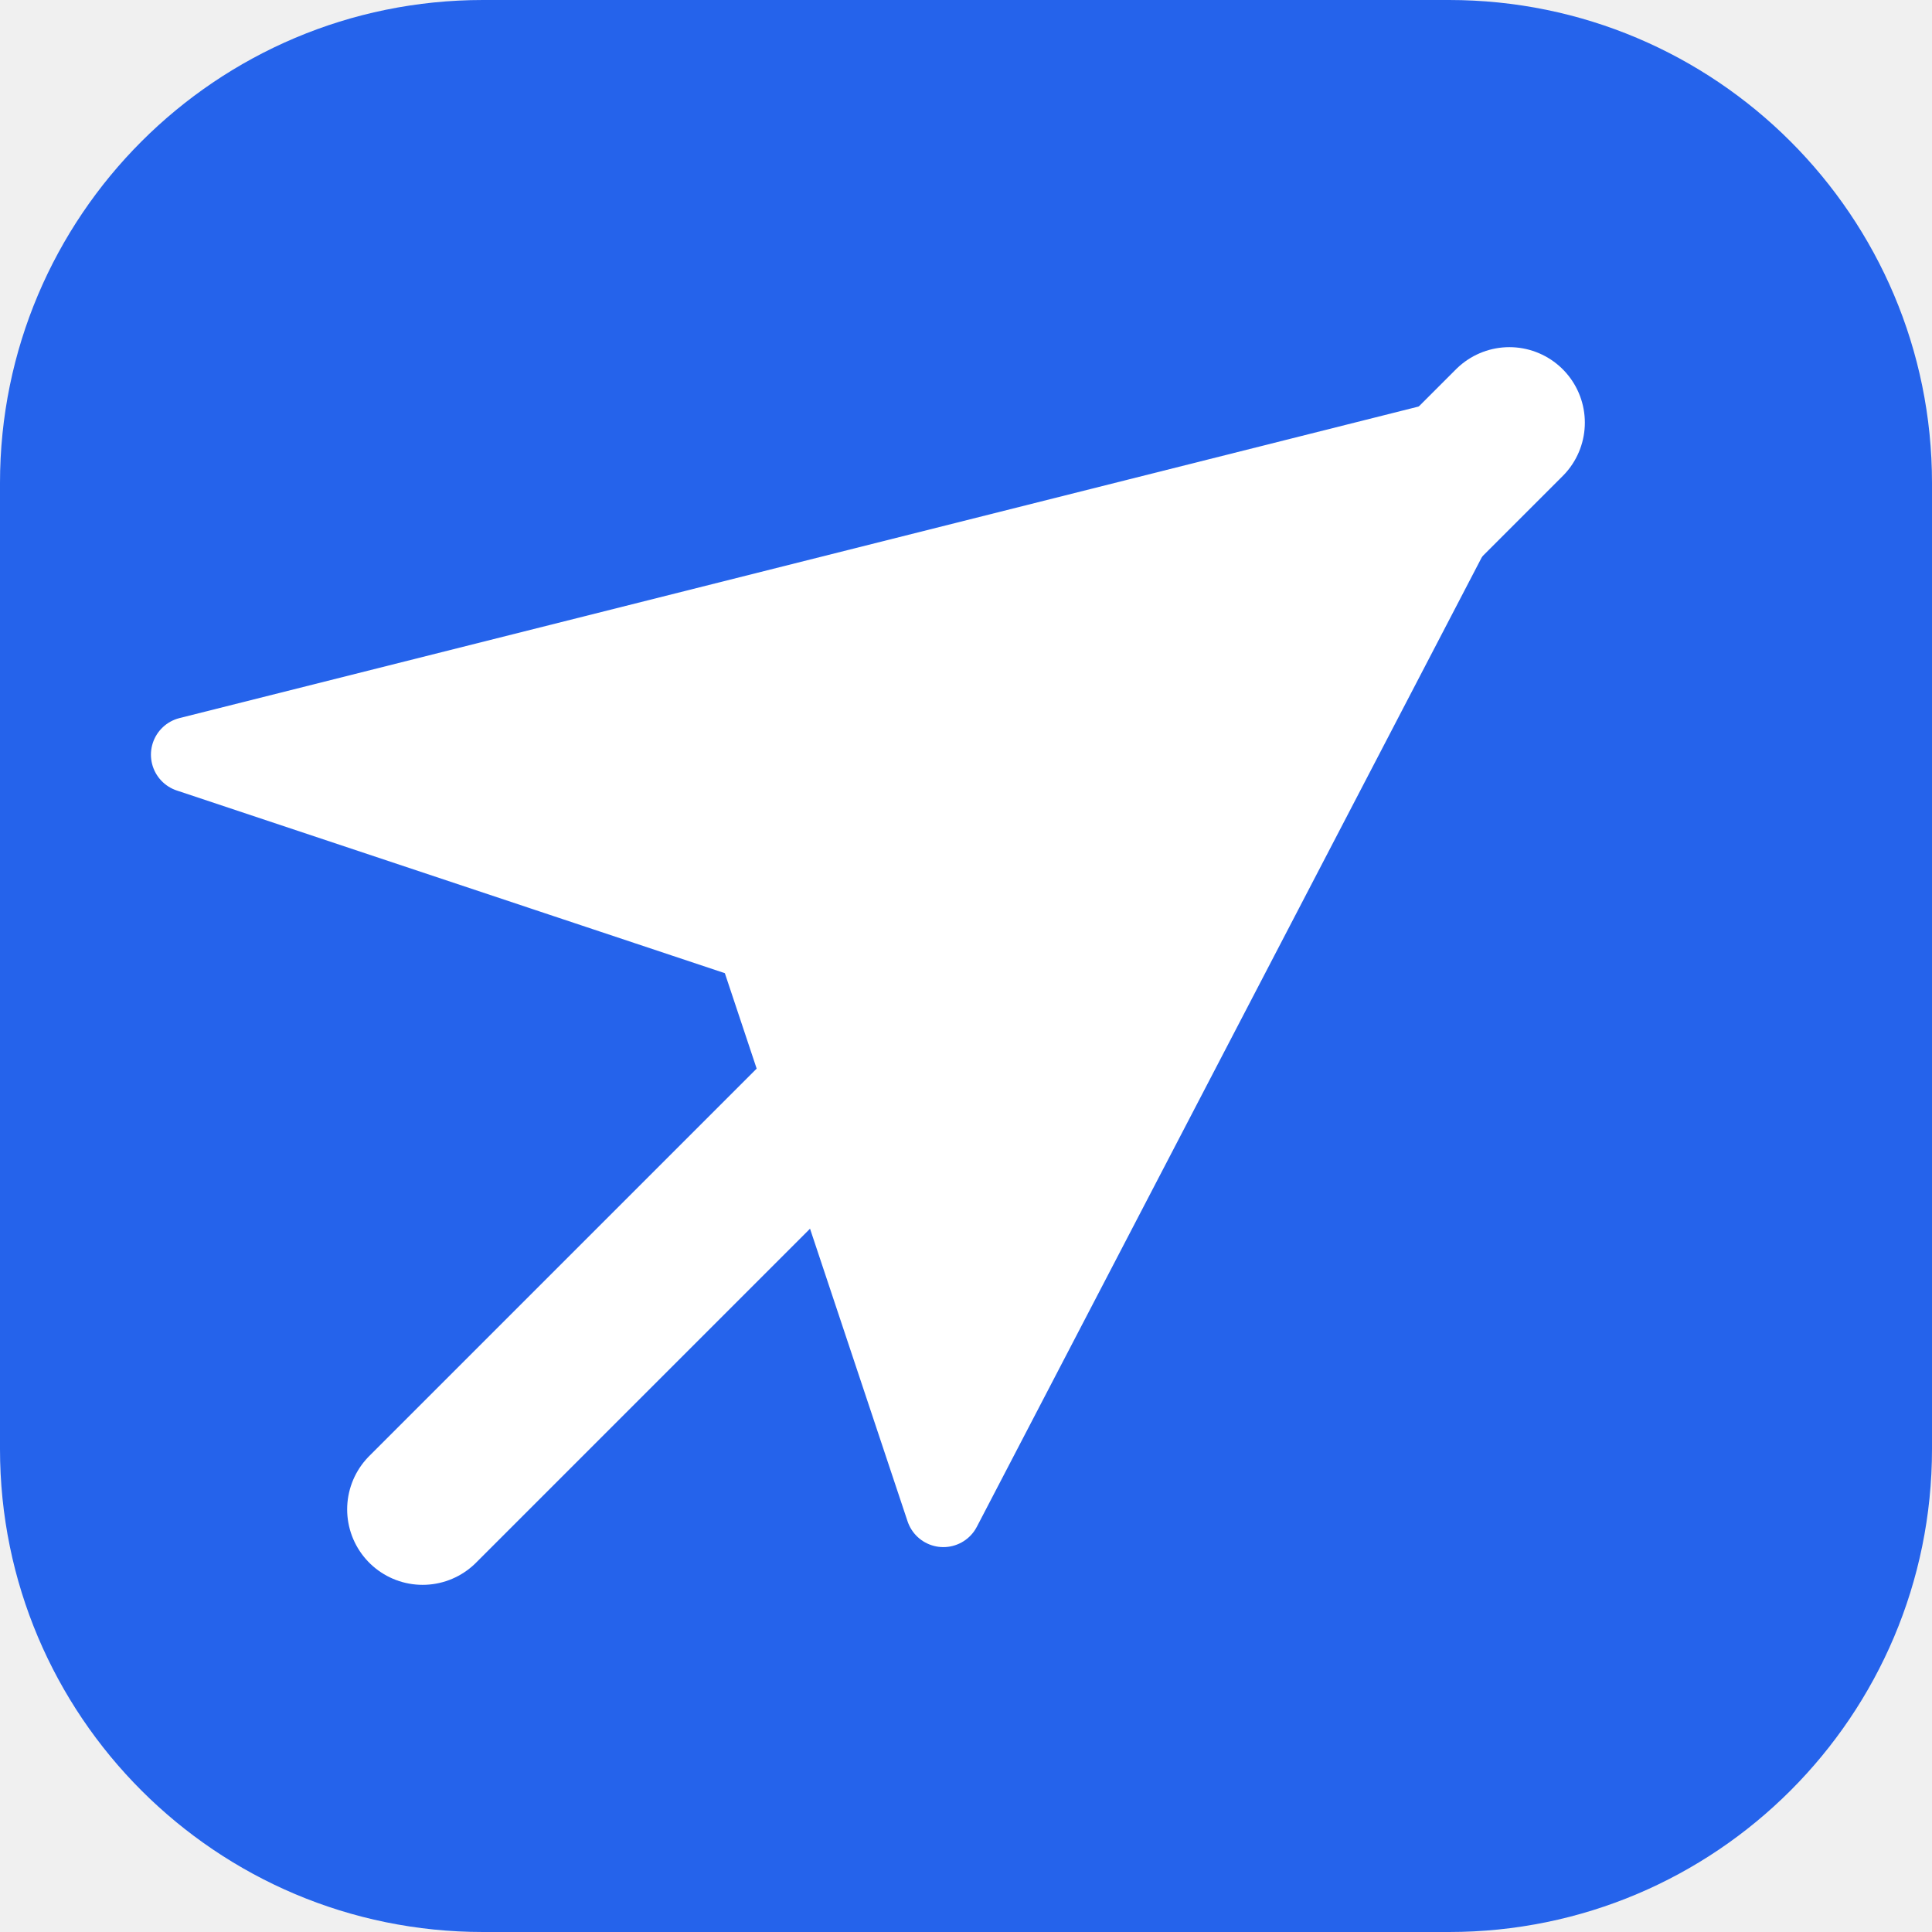
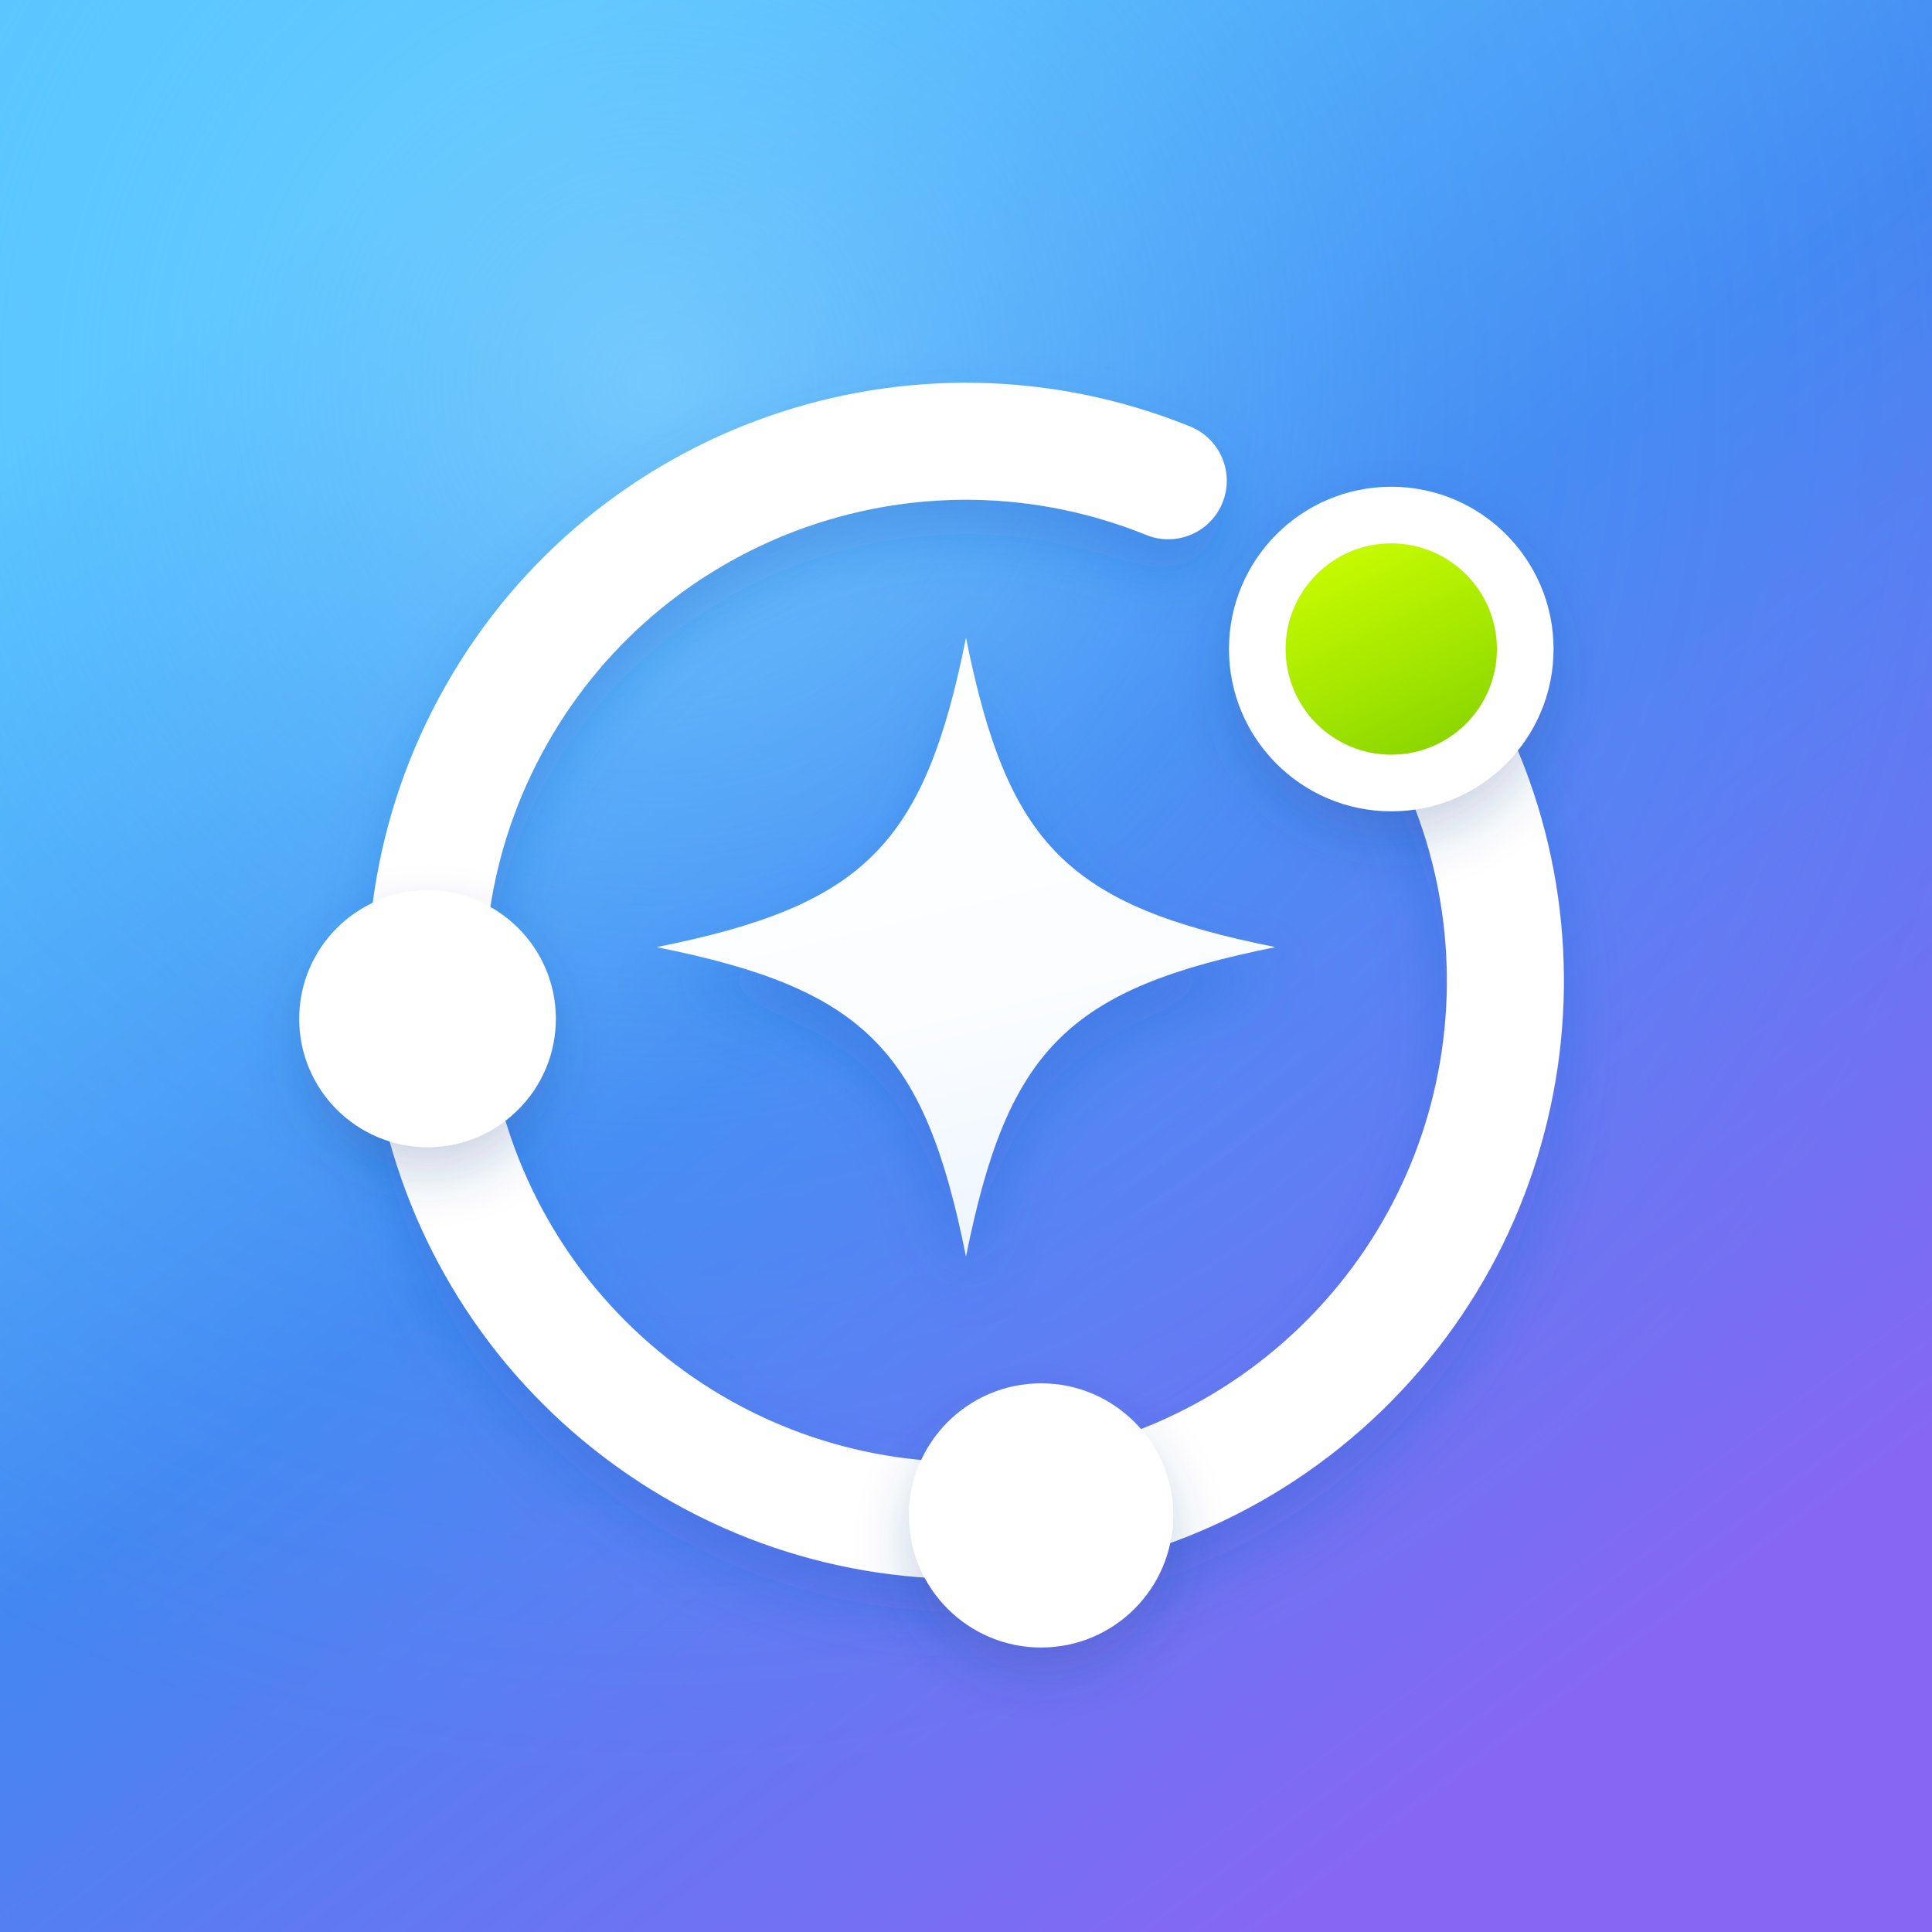
- <svg xmlns="http://www.w3.org/2000/svg" viewBox="0 0 512 512">
-   <rect width="512" height="512" rx="128" fill="#2563eb" />
-   <path d="M400 112L112 400" stroke="white" stroke-width="40" stroke-linecap="round" />
-   <path d="M400 112L250 400L200 250L50 200L400 112Z" fill="white" stroke="white" stroke-width="20" stroke-linejoin="round" />
+ <svg xmlns="http://www.w3.org/2000/svg" viewBox="0 0 512 512" role="img" aria-label="Trip Planner app icon">
+   <defs>
+     <linearGradient id="background" x1="94" y1="48" x2="405" y2="462" gradientUnits="userSpaceOnUse">
+       <stop offset="0" stop-color="#58c8ff" />
+       <stop offset="0.48" stop-color="#4387f2" />
+       <stop offset="1" stop-color="#8667f4" />
+     </linearGradient>
+     <radialGradient id="topGlow" cx="34%" cy="20%" r="72%">
+       <stop offset="0" stop-color="#90dcff" stop-opacity="0.56" />
+       <stop offset="0.55" stop-color="#60b9ff" stop-opacity="0.12" />
+       <stop offset="1" stop-color="#60b9ff" stop-opacity="0" />
+     </radialGradient>
+     <linearGradient id="greenPin" x1="356" y1="137" x2="392" y2="213" gradientUnits="userSpaceOnUse">
+       <stop offset="0" stop-color="#cfff00" />
+       <stop offset="0.56" stop-color="#9fe400" />
+       <stop offset="1" stop-color="#79c800" />
+     </linearGradient>
+     <linearGradient id="starFill" x1="235" y1="164" x2="278" y2="340" gradientUnits="userSpaceOnUse">
+       <stop offset="0" stop-color="#ffffff" />
+       <stop offset="0.58" stop-color="#fbfdff" />
+       <stop offset="1" stop-color="#eaf4ff" />
+     </linearGradient>
+     <filter id="symbolShadow" x="-25%" y="-25%" width="150%" height="150%">
+       <feDropShadow dx="0" dy="9" stdDeviation="8" flood-color="#255dca" flood-opacity="0.32" />
+     </filter>
+     <filter id="nodeShadow" x="-45%" y="-45%" width="190%" height="190%">
+       <feDropShadow dx="0" dy="7" stdDeviation="7" flood-color="#244a95" flood-opacity="0.24" />
+     </filter>
+   </defs>
+   <rect width="512" height="512" fill="url(#background)" />
+   <rect width="512" height="512" fill="url(#topGlow)" />
+   <g filter="url(#symbolShadow)">
+     <path d="M309.6 127.4A143 143 0 1 0 368.7 172" fill="none" stroke="#ffffff" stroke-width="31" stroke-linecap="round" />
+     <path d="M256 169C267 224 283 240 338 251C283 262 267 278 256 333C245 278 229 262 174 251C229 240 245 224 256 169Z" fill="url(#starFill)" />
+   </g>
+   <g filter="url(#nodeShadow)">
+     <circle cx="113.3" cy="270" r="34" fill="#ffffff" />
+     <circle cx="275.9" cy="401.6" r="35" fill="#ffffff" />
+     <circle cx="368.7" cy="172" r="43" fill="#ffffff" />
+     <circle cx="368.7" cy="172" r="28" fill="url(#greenPin)" />
+   </g>
</svg>
